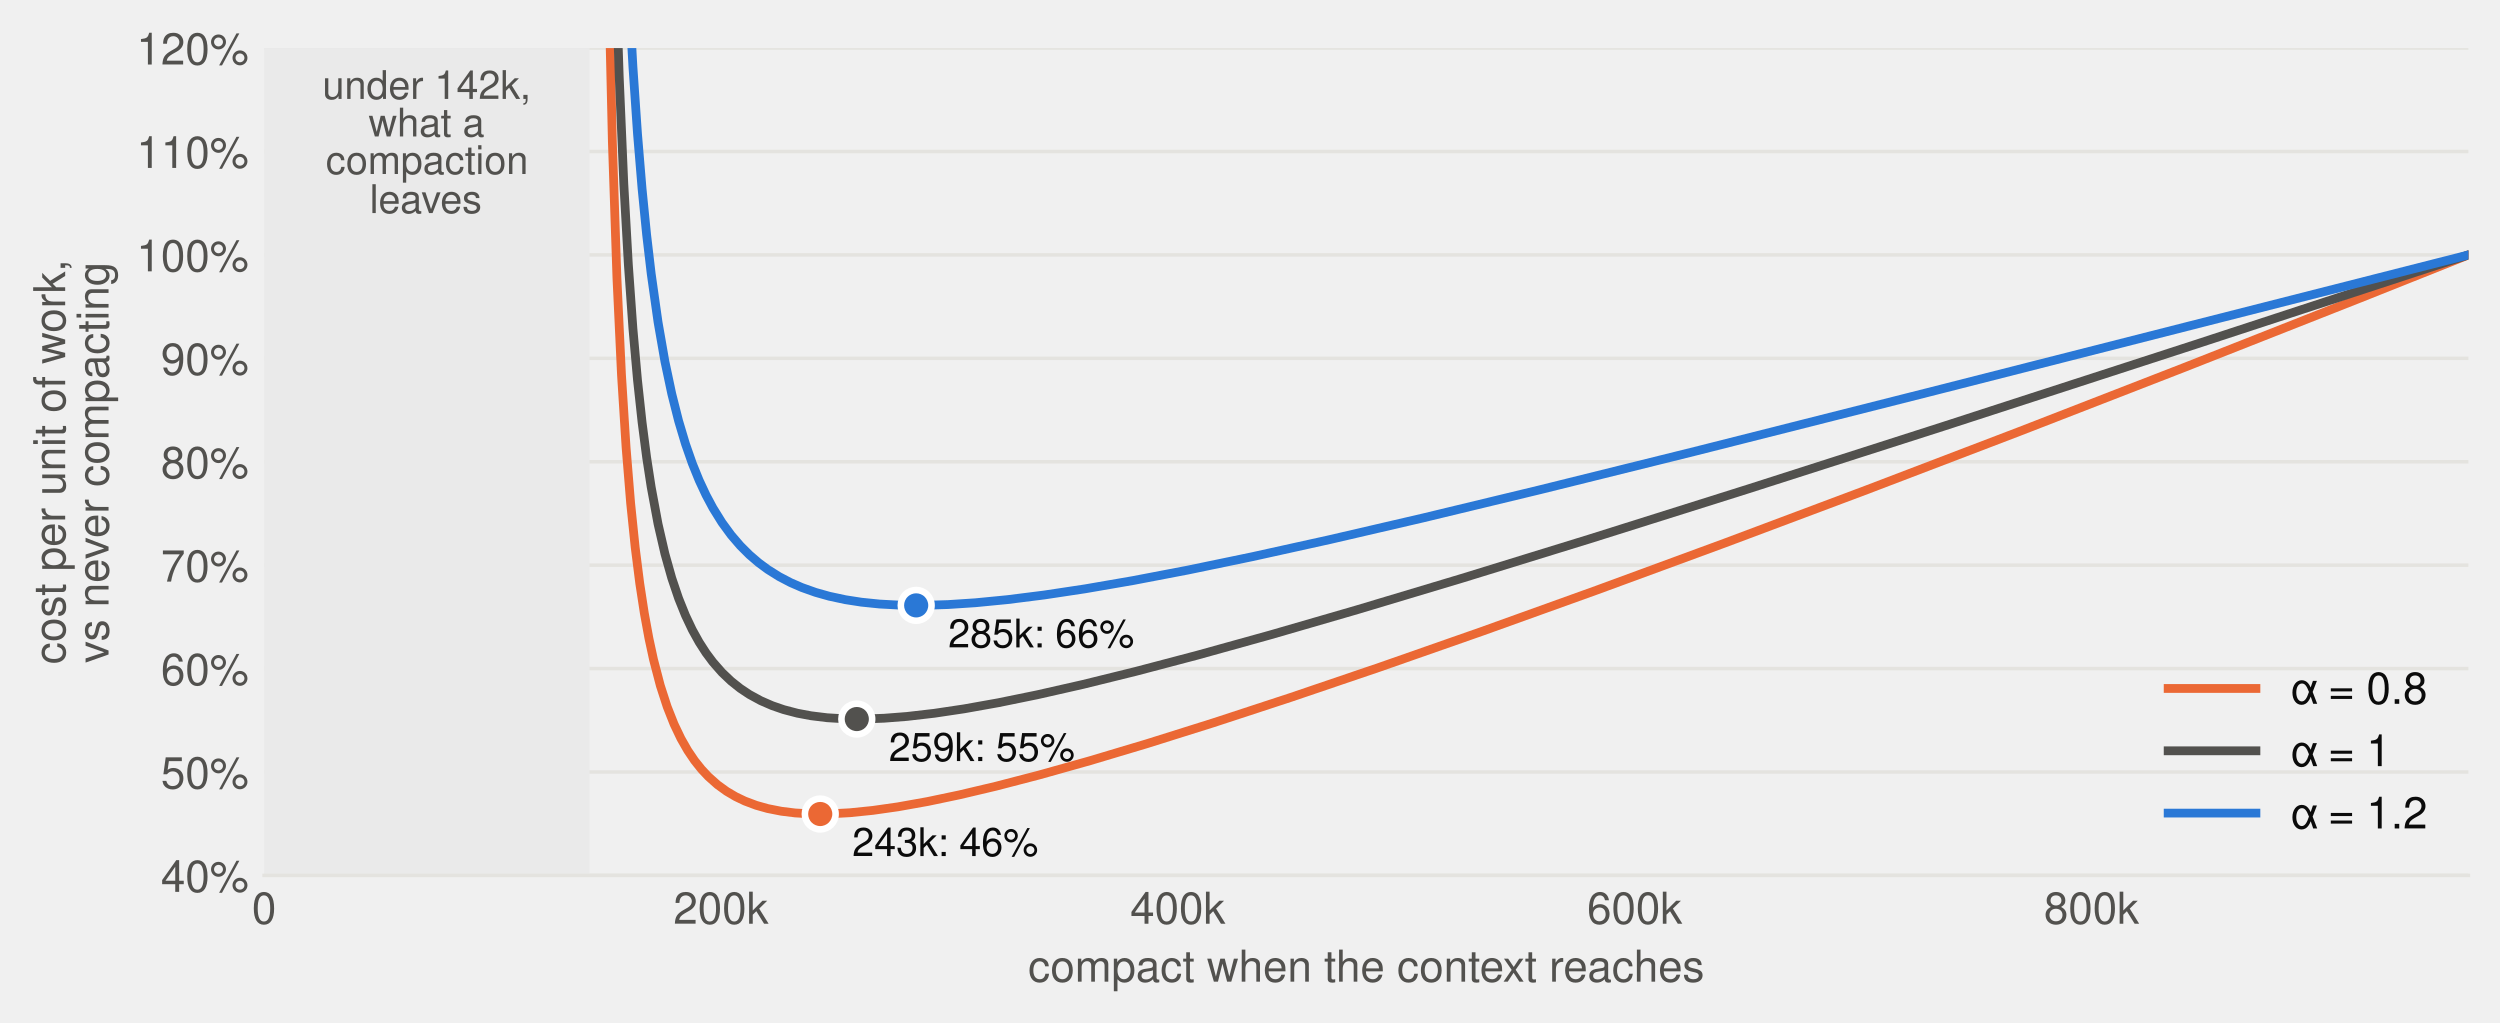
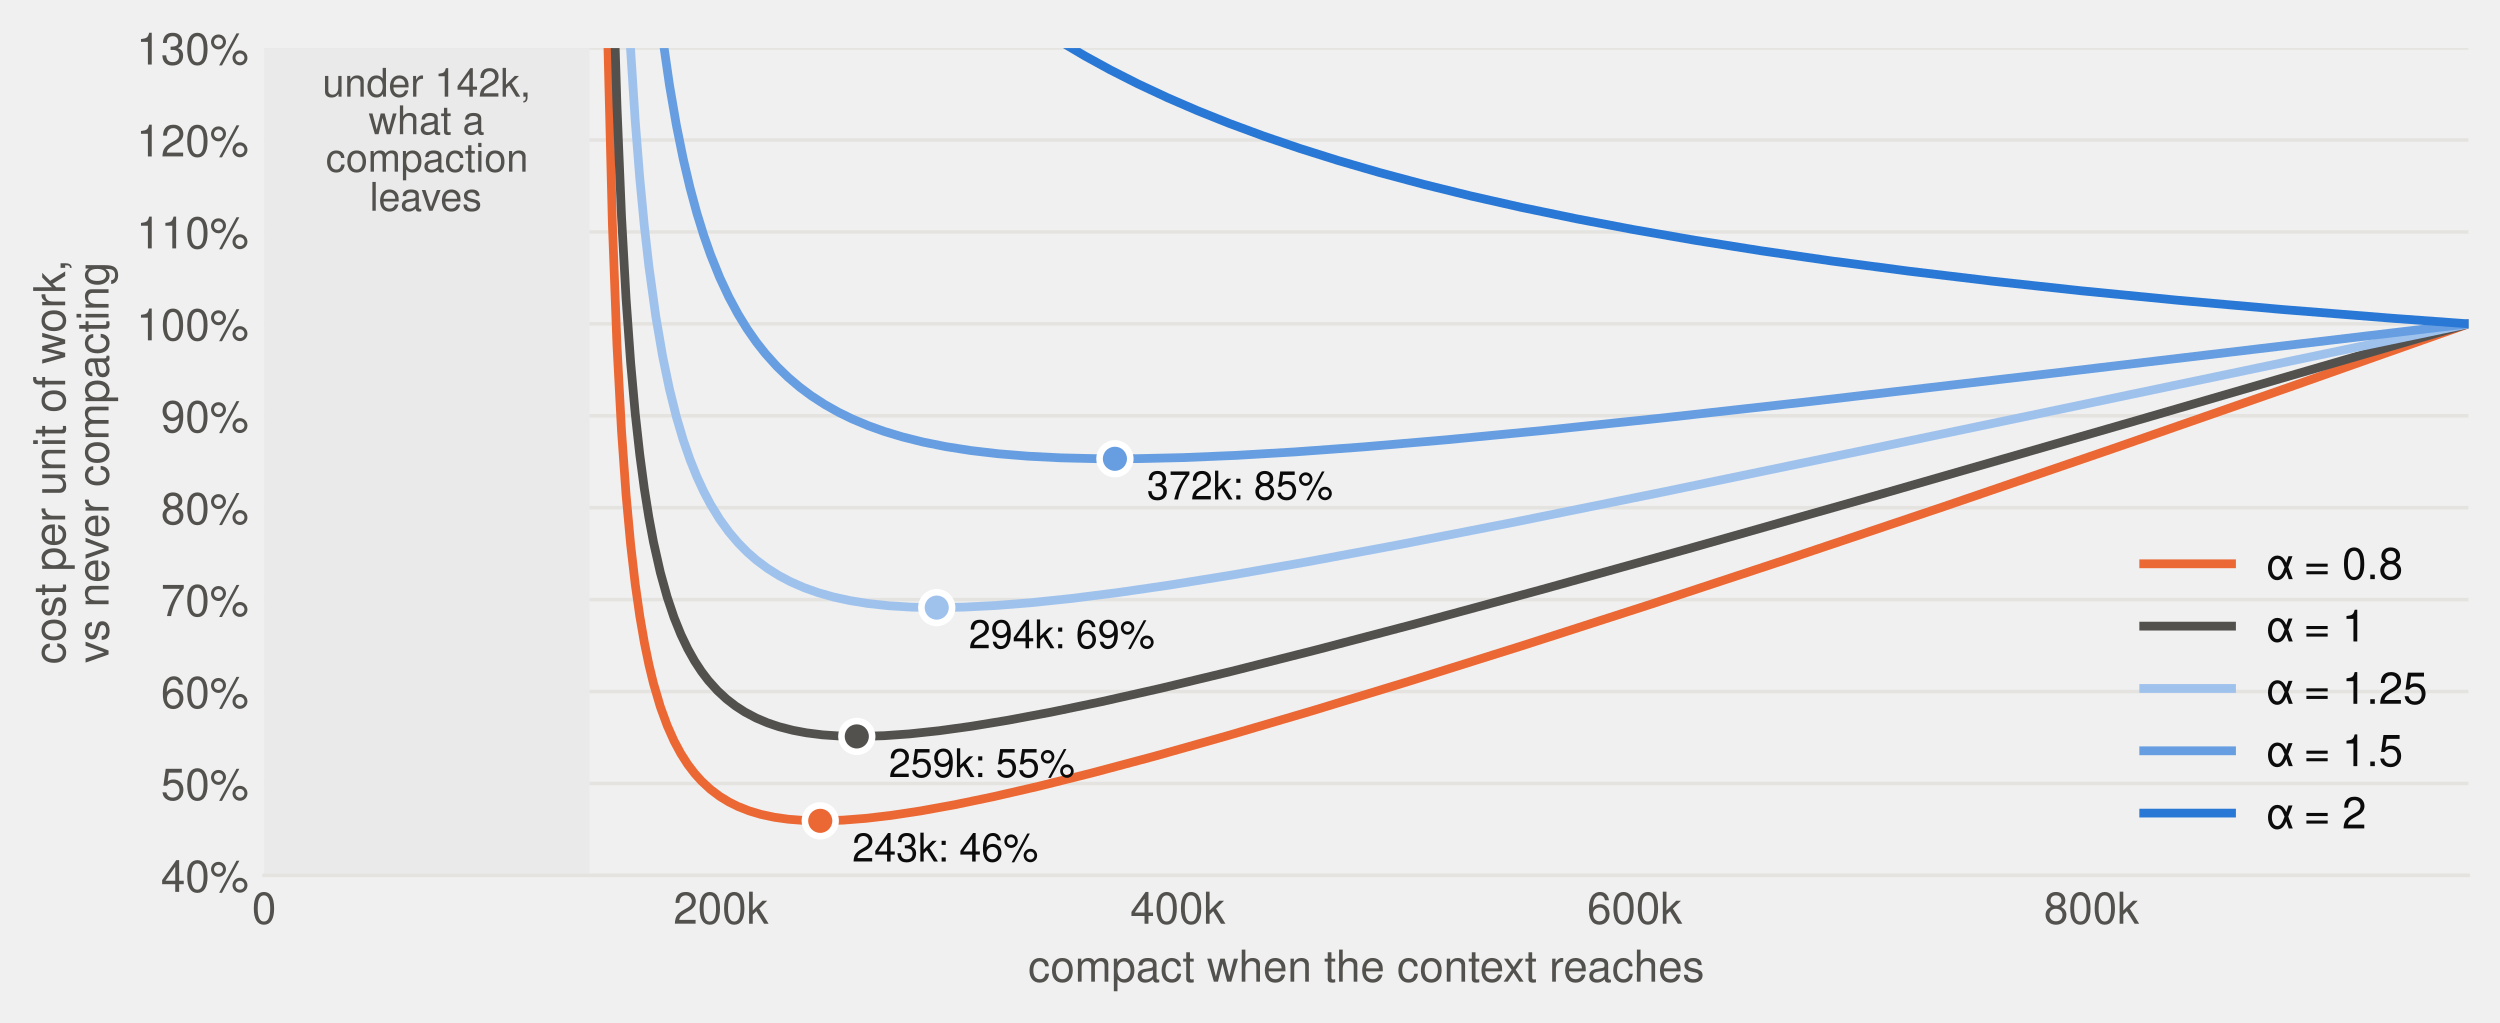
<svg xmlns="http://www.w3.org/2000/svg" xmlns:xlink="http://www.w3.org/1999/xlink" width="569.568pt" height="232.93pt" viewBox="0 0 569.568 232.93" version="1.1">
  <defs>
    <style type="text/css">*{stroke-linejoin: round; stroke-linecap: butt}</style>
  </defs>
  <g id="figure_1">
    <g id="patch_1">
      <path d="M 0 232.93  L 569.568 232.93  L 569.568 0  L 0 0  L 0 232.93  z " style="fill: none" />
    </g>
    <g id="axes_1">
      <g id="patch_2">
        <path d="M 60.168 199.446  L 562.368 199.446  L 562.368 10.95  L 60.168 10.95  L 60.168 199.446  z " style="fill: none" />
      </g>
      <g id="matplotlib.axis_1">
        <g id="xtick_1">
          <g id="line2d_1" />
          <g id="text_1">
            <text style="font-size: 10px; font-family: 'Helvetica', 'Arial', 'DejaVu Sans'; text-anchor: middle; fill: #52514e" x="60.168" y="210.446" transform="rotate(-0 60.16758 210.446)">0</text>
          </g>
        </g>
        <g id="xtick_2">
          <g id="line2d_2" />
          <g id="text_2">
            <text style="font-size: 10px; font-family: 'Helvetica', 'Arial', 'DejaVu Sans'; text-anchor: middle; fill: #52514e" x="164.25" y="210.446" transform="rotate(-0 164.2505 210.446)">200k</text>
          </g>
        </g>
        <g id="xtick_3">
          <g id="line2d_3" />
          <g id="text_3">
            <text style="font-size: 10px; font-family: 'Helvetica', 'Arial', 'DejaVu Sans'; text-anchor: middle; fill: #52514e" x="268.333" y="210.446" transform="rotate(-0 268.3334 210.446)">400k</text>
          </g>
        </g>
        <g id="xtick_4">
          <g id="line2d_4" />
          <g id="text_4">
            <text style="font-size: 10px; font-family: 'Helvetica', 'Arial', 'DejaVu Sans'; text-anchor: middle; fill: #52514e" x="372.416" y="210.446" transform="rotate(-0 372.4163 210.446)">600k</text>
          </g>
        </g>
        <g id="xtick_5">
          <g id="line2d_5" />
          <g id="text_5">
            <text style="font-size: 10px; font-family: 'Helvetica', 'Arial', 'DejaVu Sans'; text-anchor: middle; fill: #52514e" x="476.499" y="210.446" transform="rotate(-0 476.4992 210.446)">800k</text>
          </g>
        </g>
        <g id="text_6">
          <text style="font-size: 10px; font-family: 'Helvetica', 'Arial', 'DejaVu Sans'; text-anchor: middle; fill: #52514e" x="311.268" y="223.645" transform="rotate(-0 311.2676 223.6452)">compact when the context reaches</text>
        </g>
      </g>
      <g id="matplotlib.axis_2">
        <g id="ytick_1">
          <g id="line2d_6">
-             <path d="M 60.168 199.446  L 562.368 199.446  " clip-path="url(#p504b10a939)" style="fill: none; stroke: #e4e3df; stroke-width: 0.8; stroke-linecap: square" />
+             <path d="M 60.168 199.446  L 562.368 199.446  " clip-path="url(#p92335eda85)" style="fill: none; stroke: #e4e3df; stroke-width: 0.8; stroke-linecap: square" />
          </g>
          <g id="line2d_7" />
          <g id="text_7">
            <text style="font-size: 10px; font-family: 'Helvetica', 'Arial', 'DejaVu Sans'; text-anchor: end; fill: #52514e" x="56.668" y="203.196" transform="rotate(-0 56.66758 203.196)">40%</text>
          </g>
        </g>
        <g id="ytick_2">
          <g id="line2d_8">
-             <path d="M 60.168 175.884  L 562.368 175.884  " clip-path="url(#p504b10a939)" style="fill: none; stroke: #e4e3df; stroke-width: 0.8; stroke-linecap: square" />
+             <path d="M 60.168 178.502  L 562.368 178.502  " clip-path="url(#p92335eda85)" style="fill: none; stroke: #e4e3df; stroke-width: 0.8; stroke-linecap: square" />
          </g>
          <g id="line2d_9" />
          <g id="text_8">
-             <text style="font-size: 10px; font-family: 'Helvetica', 'Arial', 'DejaVu Sans'; text-anchor: end; fill: #52514e" x="56.668" y="179.634" transform="rotate(-0 56.66758 179.634)">50%</text>
+             <text style="font-size: 10px; font-family: 'Helvetica', 'Arial', 'DejaVu Sans'; text-anchor: end; fill: #52514e" x="56.668" y="182.252" transform="rotate(-0 56.66758 182.252)">50%</text>
          </g>
        </g>
        <g id="ytick_3">
          <g id="line2d_10">
-             <path d="M 60.168 152.322  L 562.368 152.322  " clip-path="url(#p504b10a939)" style="fill: none; stroke: #e4e3df; stroke-width: 0.8; stroke-linecap: square" />
+             <path d="M 60.168 157.558  L 562.368 157.558  " clip-path="url(#p92335eda85)" style="fill: none; stroke: #e4e3df; stroke-width: 0.8; stroke-linecap: square" />
          </g>
          <g id="line2d_11" />
          <g id="text_9">
-             <text style="font-size: 10px; font-family: 'Helvetica', 'Arial', 'DejaVu Sans'; text-anchor: end; fill: #52514e" x="56.668" y="156.072" transform="rotate(-0 56.66758 156.072)">60%</text>
+             <text style="font-size: 10px; font-family: 'Helvetica', 'Arial', 'DejaVu Sans'; text-anchor: end; fill: #52514e" x="56.668" y="161.308" transform="rotate(-0 56.66758 161.308)">60%</text>
          </g>
        </g>
        <g id="ytick_4">
          <g id="line2d_12">
-             <path d="M 60.168 128.76  L 562.368 128.76  " clip-path="url(#p504b10a939)" style="fill: none; stroke: #e4e3df; stroke-width: 0.8; stroke-linecap: square" />
+             <path d="M 60.168 136.614  L 562.368 136.614  " clip-path="url(#p92335eda85)" style="fill: none; stroke: #e4e3df; stroke-width: 0.8; stroke-linecap: square" />
          </g>
          <g id="line2d_13" />
          <g id="text_10">
-             <text style="font-size: 10px; font-family: 'Helvetica', 'Arial', 'DejaVu Sans'; text-anchor: end; fill: #52514e" x="56.668" y="132.51" transform="rotate(-0 56.66758 132.51)">70%</text>
+             <text style="font-size: 10px; font-family: 'Helvetica', 'Arial', 'DejaVu Sans'; text-anchor: end; fill: #52514e" x="56.668" y="140.364" transform="rotate(-0 56.66758 140.364)">70%</text>
          </g>
        </g>
        <g id="ytick_5">
          <g id="line2d_14">
-             <path d="M 60.168 105.198  L 562.368 105.198  " clip-path="url(#p504b10a939)" style="fill: none; stroke: #e4e3df; stroke-width: 0.8; stroke-linecap: square" />
+             <path d="M 60.168 115.67  L 562.368 115.67  " clip-path="url(#p92335eda85)" style="fill: none; stroke: #e4e3df; stroke-width: 0.8; stroke-linecap: square" />
          </g>
          <g id="line2d_15" />
          <g id="text_11">
-             <text style="font-size: 10px; font-family: 'Helvetica', 'Arial', 'DejaVu Sans'; text-anchor: end; fill: #52514e" x="56.668" y="108.948" transform="rotate(-0 56.66758 108.948)">80%</text>
+             <text style="font-size: 10px; font-family: 'Helvetica', 'Arial', 'DejaVu Sans'; text-anchor: end; fill: #52514e" x="56.668" y="119.42" transform="rotate(-0 56.66758 119.42)">80%</text>
          </g>
        </g>
        <g id="ytick_6">
          <g id="line2d_16">
-             <path d="M 60.168 81.636  L 562.368 81.636  " clip-path="url(#p504b10a939)" style="fill: none; stroke: #e4e3df; stroke-width: 0.8; stroke-linecap: square" />
+             <path d="M 60.168 94.726  L 562.368 94.726  " clip-path="url(#p92335eda85)" style="fill: none; stroke: #e4e3df; stroke-width: 0.8; stroke-linecap: square" />
          </g>
          <g id="line2d_17" />
          <g id="text_12">
-             <text style="font-size: 10px; font-family: 'Helvetica', 'Arial', 'DejaVu Sans'; text-anchor: end; fill: #52514e" x="56.668" y="85.386" transform="rotate(-0 56.66758 85.386)">90%</text>
+             <text style="font-size: 10px; font-family: 'Helvetica', 'Arial', 'DejaVu Sans'; text-anchor: end; fill: #52514e" x="56.668" y="98.476" transform="rotate(-0 56.66758 98.476)">90%</text>
          </g>
        </g>
        <g id="ytick_7">
          <g id="line2d_18">
-             <path d="M 60.168 58.074  L 562.368 58.074  " clip-path="url(#p504b10a939)" style="fill: none; stroke: #e4e3df; stroke-width: 0.8; stroke-linecap: square" />
+             <path d="M 60.168 73.782  L 562.368 73.782  " clip-path="url(#p92335eda85)" style="fill: none; stroke: #e4e3df; stroke-width: 0.8; stroke-linecap: square" />
          </g>
          <g id="line2d_19" />
          <g id="text_13">
-             <text style="font-size: 10px; font-family: 'Helvetica', 'Arial', 'DejaVu Sans'; text-anchor: end; fill: #52514e" x="56.668" y="61.824" transform="rotate(-0 56.66758 61.824)">100%</text>
+             <text style="font-size: 10px; font-family: 'Helvetica', 'Arial', 'DejaVu Sans'; text-anchor: end; fill: #52514e" x="56.668" y="77.532" transform="rotate(-0 56.66758 77.532)">100%</text>
          </g>
        </g>
        <g id="ytick_8">
          <g id="line2d_20">
-             <path d="M 60.168 34.512  L 562.368 34.512  " clip-path="url(#p504b10a939)" style="fill: none; stroke: #e4e3df; stroke-width: 0.8; stroke-linecap: square" />
+             <path d="M 60.168 52.838  L 562.368 52.838  " clip-path="url(#p92335eda85)" style="fill: none; stroke: #e4e3df; stroke-width: 0.8; stroke-linecap: square" />
          </g>
          <g id="line2d_21" />
          <g id="text_14">
-             <text style="font-size: 10px; font-family: 'Helvetica', 'Arial', 'DejaVu Sans'; text-anchor: end; fill: #52514e" x="56.668" y="38.262" transform="rotate(-0 56.66758 38.262)">110%</text>
+             <text style="font-size: 10px; font-family: 'Helvetica', 'Arial', 'DejaVu Sans'; text-anchor: end; fill: #52514e" x="56.668" y="56.588" transform="rotate(-0 56.66758 56.588)">110%</text>
          </g>
        </g>
        <g id="ytick_9">
          <g id="line2d_22">
-             <path d="M 60.168 10.95  L 562.368 10.95  " clip-path="url(#p504b10a939)" style="fill: none; stroke: #e4e3df; stroke-width: 0.8; stroke-linecap: square" />
+             <path d="M 60.168 31.894  L 562.368 31.894  " clip-path="url(#p92335eda85)" style="fill: none; stroke: #e4e3df; stroke-width: 0.8; stroke-linecap: square" />
          </g>
          <g id="line2d_23" />
          <g id="text_15">
-             <text style="font-size: 10px; font-family: 'Helvetica', 'Arial', 'DejaVu Sans'; text-anchor: end; fill: #52514e" x="56.668" y="14.7" transform="rotate(-0 56.66758 14.7)">120%</text>
-           </g>
-         </g>
-         <g id="text_16">
+             <text style="font-size: 10px; font-family: 'Helvetica', 'Arial', 'DejaVu Sans'; text-anchor: end; fill: #52514e" x="56.668" y="35.644" transform="rotate(-0 56.66758 35.644)">120%</text>
+           </g>
+         </g>
+         <g id="ytick_10">
+           <g id="line2d_24">
+             <path d="M 60.168 10.95  L 562.368 10.95  " clip-path="url(#p92335eda85)" style="fill: none; stroke: #e4e3df; stroke-width: 0.8; stroke-linecap: square" />
+           </g>
+           <g id="line2d_25" />
+           <g id="text_16">
+             <text style="font-size: 10px; font-family: 'Helvetica', 'Arial', 'DejaVu Sans'; text-anchor: end; fill: #52514e" x="56.668" y="14.7" transform="rotate(-0 56.66758 14.7)">130%</text>
+           </g>
+         </g>
+         <g id="text_17">
          <text style="font-size: 10px; font-family: 'Helvetica', 'Arial', 'DejaVu Sans'; fill: #52514e" transform="translate(14.84893 151.3253) rotate(-90)">cost per unit of work,</text>
          <text style="font-size: 10px; font-family: 'Helvetica', 'Arial', 'DejaVu Sans'; fill: #52514e" transform="translate(24.73115 151.0496) rotate(-90)">vs never compacting</text>
        </g>
      </g>
      <g id="patch_3">
-         <path d="M 60.168 199.446  L 134.31 199.446  L 134.31 10.95  L 60.168 10.95  z " clip-path="url(#p504b10a939)" style="fill: #eaeaea" />
-       </g>
-       <g id="line2d_24">
-         <path d="M 138.743 -1  L 139.514 32.29  L 140.555 63.359  L 141.595 85.446  L 142.636 101.92  L 143.677 114.651  L 144.718 124.763  L 145.759 132.969  L 146.8 139.746  L 147.84 145.425  L 148.881 150.239  L 150.442 156.207  L 152.004 161.025  L 153.565 164.971  L 155.126 168.243  L 156.687 170.981  L 158.249 173.29  L 159.81 175.248  L 161.371 176.917  L 163.453 178.771  L 165.534 180.279  L 167.616 181.505  L 169.698 182.501  L 172.3 183.477  L 174.902 184.209  L 178.024 184.826  L 181.147 185.211  L 184.79 185.425  L 188.953 185.42  L 193.637 185.163  L 198.841 184.633  L 204.566 183.818  L 211.331 182.61  L 218.617 181.082  L 226.943 179.113  L 236.831 176.542  L 248.28 173.325  L 261.291 169.436  L 276.383 164.69  L 294.077 158.886  L 314.373 151.988  L 337.792 143.785  L 363.812 134.432  L 392.956 123.718  L 425.221 111.615  L 460.089 98.297  L 497.559 83.746  L 537.631 67.943  L 562.368 58.074  L 562.368 58.074  " clip-path="url(#p504b10a939)" style="fill: none; stroke: #eb6834; stroke-width: 2; stroke-linecap: square" />
-       </g>
-       <g id="line2d_25">
-         <path d="M 140.462 -1  L 141.075 17.461  L 142.116 41.793  L 143.157 60.317  L 144.197 74.868  L 145.238 86.581  L 146.279 96.195  L 147.32 104.216  L 148.361 110.996  L 149.922 119.384  L 151.483 126.152  L 153.045 131.704  L 154.606 136.322  L 156.167 140.204  L 157.728 143.499  L 159.289 146.317  L 160.851 148.742  L 162.412 150.838  L 164.494 153.212  L 166.575 155.189  L 168.657 156.842  L 170.739 158.226  L 173.341 159.644  L 175.943 160.775  L 178.545 161.67  L 181.667 162.487  L 184.79 163.073  L 188.433 163.519  L 192.596 163.773  L 196.759 163.806  L 201.443 163.631  L 206.647 163.225  L 212.892 162.502  L 219.658 161.492  L 227.464 160.098  L 236.311 158.291  L 246.719 155.93  L 258.689 152.98  L 272.74 149.28  L 289.393 144.656  L 309.169 138.923  L 333.108 131.741  L 362.251 122.753  L 398.16 111.434  L 442.915 97.083  L 500.161 78.481  L 562.368 58.074  L 562.368 58.074  " clip-path="url(#p504b10a939)" style="fill: none; stroke: #52514e; stroke-width: 2; stroke-linecap: square" />
+         <path d="M 60.168 199.446  L 134.31 199.446  L 134.31 10.95  L 60.168 10.95  z " clip-path="url(#p92335eda85)" style="fill: #eaeaea" />
      </g>
      <g id="line2d_26">
-         <path d="M 143.297 -1  L 144.197 15.212  L 145.238 30.457  L 146.279 42.999  L 147.32 53.485  L 148.361 62.372  L 149.922 73.405  L 151.483 82.35  L 153.045 89.727  L 154.606 95.899  L 156.167 101.124  L 157.728 105.592  L 159.289 109.443  L 160.851 112.788  L 162.412 115.71  L 164.494 119.063  L 166.575 121.904  L 168.657 124.327  L 170.739 126.404  L 172.82 128.19  L 174.902 129.73  L 177.504 131.364  L 180.106 132.726  L 182.708 133.859  L 185.831 134.967  L 188.953 135.845  L 192.596 136.626  L 196.239 137.191  L 200.402 137.617  L 205.086 137.867  L 210.29 137.912  L 216.015 137.734  L 222.26 137.321  L 229.545 136.61  L 237.872 135.561  L 247.24 134.148  L 258.168 132.261  L 270.658 129.87  L 285.23 126.849  L 302.924 122.94  L 324.261 117.988  L 350.802 111.589  L 386.19 102.815  L 439.272 89.399  L 562.368 58.074  L 562.368 58.074  " clip-path="url(#p504b10a939)" style="fill: none; stroke: #2a78d6; stroke-width: 2; stroke-linecap: square" />
+         <path d="M 138.293 -1  L 138.473 9.276  L 139.514 50.863  L 140.555 78.48  L 141.595 98.113  L 142.636 112.756  L 143.677 124.073  L 144.718 133.061  L 145.759 140.355  L 146.8 146.38  L 147.84 151.427  L 148.881 155.707  L 150.442 161.011  L 152.004 165.294  L 153.565 168.802  L 155.126 171.71  L 156.687 174.144  L 158.249 176.196  L 159.81 177.937  L 161.892 179.864  L 163.973 181.429  L 166.055 182.702  L 168.137 183.738  L 170.739 184.76  L 173.341 185.535  L 176.463 186.204  L 179.586 186.644  L 183.229 186.926  L 187.392 187.004  L 192.076 186.849  L 197.28 186.441  L 203.004 185.77  L 209.77 184.746  L 217.576 183.327  L 226.423 181.487  L 236.831 179.087  L 248.801 176.093  L 262.852 172.343  L 279.505 167.656  L 298.761 161.996  L 321.138 155.176  L 346.639 147.165  L 375.262 137.938  L 407.527 127.299  L 442.915 115.392  L 481.426 102.196  L 522.539 87.87  L 562.368 73.782  L 562.368 73.782  " clip-path="url(#p92335eda85)" style="fill: none; stroke: #eb6834; stroke-width: 2; stroke-linecap: square" />
+       </g>
+       <g id="line2d_27">
+         <path d="M 139.789 -1  L 140.555 24.125  L 141.595 49.279  L 142.636 68.067  L 143.677 82.611  L 144.718 94.184  L 145.759 103.596  L 146.8 111.387  L 147.84 117.932  L 148.881 123.498  L 150.442 130.425  L 152.004 136.047  L 153.565 140.682  L 155.126 144.551  L 156.687 147.816  L 158.249 150.594  L 159.81 152.974  L 161.371 155.026  L 163.453 157.343  L 165.534 159.268  L 167.616 160.874  L 169.698 162.218  L 172.3 163.596  L 174.902 164.697  L 177.504 165.572  L 180.626 166.376  L 183.749 166.961  L 187.392 167.419  L 191.555 167.7  L 196.239 167.772  L 201.443 167.611  L 207.168 167.204  L 213.933 166.481  L 221.219 165.477  L 229.545 164.109  L 239.433 162.255  L 250.882 159.875  L 264.413 156.827  L 280.546 152.952  L 299.801 148.086  L 322.7 142.064  L 350.802 134.436  L 385.67 124.734  L 429.905 112.184  L 486.63 95.846  L 561.049 74.168  L 562.368 73.782  L 562.368 73.782  " clip-path="url(#p92335eda85)" style="fill: none; stroke: #52514e; stroke-width: 2; stroke-linecap: square" />
+       </g>
+       <g id="line2d_28">
+         <path d="M 143.014 -1  L 143.677 11.429  L 144.718 27.523  L 145.759 40.645  L 146.8 51.537  L 147.84 60.714  L 149.402 72.041  L 150.963 81.172  L 152.524 88.672  L 154.085 94.927  L 155.647 100.211  L 157.208 104.722  L 158.769 108.608  L 160.33 111.981  L 161.892 114.93  L 163.973 118.315  L 166.055 121.188  L 168.137 123.645  L 170.218 125.758  L 172.3 127.583  L 174.902 129.527  L 177.504 131.159  L 180.106 132.533  L 183.229 133.899  L 186.351 135.009  L 189.994 136.038  L 193.637 136.831  L 197.8 137.5  L 202.484 138.006  L 207.688 138.321  L 213.413 138.428  L 219.658 138.315  L 226.943 137.945  L 234.75 137.325  L 244.117 136.346  L 254.525 135.029  L 266.495 133.29  L 280.546 131.024  L 297.72 128.018  L 318.536 124.136  L 344.557 119.044  L 378.904 112.083  L 430.425 101.389  L 562.368 73.782  L 562.368 73.782  " clip-path="url(#p92335eda85)" style="fill: none; stroke: #9fc2ed; stroke-width: 2; stroke-linecap: square" />
+       </g>
+       <g id="line2d_29">
+         <path d="M 149.795 -1  L 150.963 8.565  L 152.524 19.378  L 154.085 28.451  L 155.647 36.167  L 157.208 42.803  L 158.769 48.564  L 160.33 53.61  L 161.892 58.06  L 163.973 63.23  L 166.055 67.683  L 168.137 71.553  L 170.218 74.941  L 172.3 77.924  L 174.382 80.567  L 176.984 83.467  L 179.586 85.99  L 182.188 88.197  L 184.79 90.138  L 187.912 92.168  L 191.035 93.924  L 194.157 95.448  L 197.8 96.978  L 201.443 98.283  L 205.606 99.542  L 210.29 100.711  L 215.494 101.755  L 221.219 102.65  L 227.464 103.379  L 234.229 103.931  L 241.515 104.303  L 249.842 104.5  L 259.209 104.49  L 269.617 104.251  L 281.587 103.748  L 295.118 102.952  L 310.73 101.808  L 329.465 100.201  L 351.843 98.046  L 378.904 95.208  L 413.772 91.319  L 463.732 85.504  L 562.368 73.782  L 562.368 73.782  " clip-path="url(#p92335eda85)" style="fill: none; stroke: #669ee1; stroke-width: 2; stroke-linecap: square" />
+       </g>
+       <g id="line2d_30">
+         <path d="M 226.499 -1  L 231.107 2.459  L 236.311 6.068  L 241.515 9.402  L 247.24 12.792  L 252.964 15.926  L 259.209 19.09  L 265.974 22.256  L 272.74 25.182  L 280.026 28.099  L 287.832 30.986  L 296.159 33.83  L 305.006 36.616  L 314.373 39.336  L 324.261 41.981  L 335.19 44.669  L 346.639 47.255  L 359.129 49.841  L 372.139 52.308  L 386.19 54.748  L 401.282 57.141  L 417.415 59.475  L 435.109 61.805  L 453.844 64.045  L 474.14 66.246  L 495.998 68.39  L 519.937 70.51  L 545.437 72.543  L 562.368 73.782  L 562.368 73.782  " clip-path="url(#p92335eda85)" style="fill: none; stroke: #2a78d6; stroke-width: 2; stroke-linecap: square" />
      </g>
      <g id="patch_4">
        <path d="M 60.168 199.446  L 562.368 199.446  " style="fill: none; stroke: #e4e3df; stroke-width: 0.8; stroke-linejoin: miter; stroke-linecap: square" />
      </g>
-       <g id="text_17">
-         <text style="font-size: 9px; font-family: 'Helvetica', 'Arial', 'DejaVu Sans'; fill: #52514e" transform="translate(73.47296 22.54643)">under 142k,</text>
-         <text style="font-size: 9px; font-family: 'Helvetica', 'Arial', 'DejaVu Sans'; fill: #52514e" transform="translate(83.98117 31.0938)">what a</text>
-         <text style="font-size: 9px; font-family: 'Helvetica', 'Arial', 'DejaVu Sans'; fill: #52514e" transform="translate(74.22812 39.64116)">compaction</text>
-         <text style="font-size: 9px; font-family: 'Helvetica', 'Arial', 'DejaVu Sans'; fill: #52514e" transform="translate(84.23148 48.53516)">leaves</text>
-       </g>
-       <g id="line2d_27">
+       <g id="text_18">
+         <text style="font-size: 9px; font-family: 'Helvetica', 'Arial', 'DejaVu Sans'; fill: #52514e" transform="translate(73.47296 22.02283)">under 142k,</text>
+         <text style="font-size: 9px; font-family: 'Helvetica', 'Arial', 'DejaVu Sans'; fill: #52514e" transform="translate(83.98117 30.5702)">what a</text>
+         <text style="font-size: 9px; font-family: 'Helvetica', 'Arial', 'DejaVu Sans'; fill: #52514e" transform="translate(74.22812 39.11756)">compaction</text>
+         <text style="font-size: 9px; font-family: 'Helvetica', 'Arial', 'DejaVu Sans'; fill: #52514e" transform="translate(84.23148 48.01156)">leaves</text>
+       </g>
+       <g id="line2d_31">
        <defs>
          <path id="mc287e890ce" d="M 0 3.5  C 0.928 3.5 1.819 3.131 2.475 2.475  C 3.131 1.819 3.5 0.928 3.5 0  C 3.5 -0.928 3.131 -1.819 2.475 -2.475  C 1.819 -3.131 0.928 -3.5 0 -3.5  C -0.928 -3.5 -1.819 -3.131 -2.475 -2.475  C -3.131 -1.819 -3.5 -0.928 -3.5 0  C -3.5 0.928 -3.131 1.819 -2.475 2.475  C -1.819 3.131 -0.928 3.5 0 3.5  z " style="stroke: #ffffff; stroke-width: 1.5" />
        </defs>
-         <g clip-path="url(#p504b10a939)">
-           <use xlink:href="#mc287e890ce" x="186.871" y="185.452" style="fill: #eb6834; stroke: #ffffff; stroke-width: 1.5" />
-         </g>
-       </g>
-       <g id="text_18">
-         <text style="font-size: 9px; font-family: 'Helvetica', 'Arial', 'DejaVu Sans'; text-anchor: start; fill: #0b0b0b" x="194.157" y="195.029" transform="rotate(-0 194.1573 195.0294)">243k: 46%</text>
-       </g>
-       <g id="line2d_28">
+         <g clip-path="url(#p92335eda85)">
+           <use xlink:href="#mc287e890ce" x="186.871" y="187.007" style="fill: #eb6834; stroke: #ffffff; stroke-width: 1.5" />
+         </g>
+       </g>
+       <g id="text_19">
+         <text style="font-size: 9px; font-family: 'Helvetica', 'Arial', 'DejaVu Sans'; text-anchor: start; fill: #0b0b0b" x="194.157" y="196.27" transform="rotate(-0 194.1573 196.2701)">243k: 46%</text>
+       </g>
+       <g id="line2d_32">
        <defs>
          <path id="m342513ac75" d="M 0 3.5  C 0.928 3.5 1.819 3.131 2.475 2.475  C 3.131 1.819 3.5 0.928 3.5 0  C 3.5 -0.928 3.131 -1.819 2.475 -2.475  C 1.819 -3.131 0.928 -3.5 0 -3.5  C -0.928 -3.5 -1.819 -3.131 -2.475 -2.475  C -3.131 -1.819 -3.5 -0.928 -3.5 0  C -3.5 0.928 -3.131 1.819 -2.475 2.475  C -1.819 3.131 -0.928 3.5 0 3.5  z " style="stroke: #ffffff; stroke-width: 1.5" />
        </defs>
-         <g clip-path="url(#p504b10a939)">
-           <use xlink:href="#m342513ac75" x="195.198" y="163.817" style="fill: #52514e; stroke: #ffffff; stroke-width: 1.5" />
-         </g>
-       </g>
-       <g id="text_19">
-         <text style="font-size: 9px; font-family: 'Helvetica', 'Arial', 'DejaVu Sans'; text-anchor: start; fill: #0b0b0b" x="202.484" y="173.394" transform="rotate(-0 202.4839 173.3941)">259k: 55%</text>
-       </g>
-       <g id="line2d_29">
-         <defs>
-           <path id="m560dafaeec" d="M 0 3.5  C 0.928 3.5 1.819 3.131 2.475 2.475  C 3.131 1.819 3.5 0.928 3.5 0  C 3.5 -0.928 3.131 -1.819 2.475 -2.475  C 1.819 -3.131 0.928 -3.5 0 -3.5  C -0.928 -3.5 -1.819 -3.131 -2.475 -2.475  C -3.131 -1.819 -3.5 -0.928 -3.5 0  C -3.5 0.928 -3.131 1.819 -2.475 2.475  C -1.819 3.131 -0.928 3.5 0 3.5  z " style="stroke: #ffffff; stroke-width: 1.5" />
-         </defs>
-         <g clip-path="url(#p504b10a939)">
-           <use xlink:href="#m560dafaeec" x="208.729" y="137.921" style="fill: #2a78d6; stroke: #ffffff; stroke-width: 1.5" />
+         <g clip-path="url(#p92335eda85)">
+           <use xlink:href="#m342513ac75" x="195.198" y="167.775" style="fill: #52514e; stroke: #ffffff; stroke-width: 1.5" />
        </g>
      </g>
      <g id="text_20">
-         <text style="font-size: 9px; font-family: 'Helvetica', 'Arial', 'DejaVu Sans'; text-anchor: start; fill: #0b0b0b" x="216.015" y="147.498" transform="rotate(-0 216.0147 147.4984)">285k: 66%</text>
+         <text style="font-size: 9px; font-family: 'Helvetica', 'Arial', 'DejaVu Sans'; text-anchor: start; fill: #0b0b0b" x="202.484" y="177.039" transform="rotate(-0 202.4839 177.0387)">259k: 55%</text>
+       </g>
+       <g id="line2d_33">
+         <defs>
+           <path id="m297c5e205b" d="M 0 3.5  C 0.928 3.5 1.819 3.131 2.475 2.475  C 3.131 1.819 3.5 0.928 3.5 0  C 3.5 -0.928 3.131 -1.819 2.475 -2.475  C 1.819 -3.131 0.928 -3.5 0 -3.5  C -0.928 -3.5 -1.819 -3.131 -2.475 -2.475  C -3.131 -1.819 -3.5 -0.928 -3.5 0  C -3.5 0.928 -3.131 1.819 -2.475 2.475  C -1.819 3.131 -0.928 3.5 0 3.5  z " style="stroke: #ffffff; stroke-width: 1.5" />
+         </defs>
+         <g clip-path="url(#p92335eda85)">
+           <use xlink:href="#m297c5e205b" x="213.413" y="138.428" style="fill: #9fc2ed; stroke: #ffffff; stroke-width: 1.5" />
+         </g>
+       </g>
+       <g id="text_21">
+         <text style="font-size: 9px; font-family: 'Helvetica', 'Arial', 'DejaVu Sans'; text-anchor: start; fill: #0b0b0b" x="220.698" y="147.691" transform="rotate(-0 220.6984 147.691)">294k: 69%</text>
+       </g>
+       <g id="line2d_34">
+         <defs>
+           <path id="m775127333a" d="M 0 3.5  C 0.928 3.5 1.819 3.131 2.475 2.475  C 3.131 1.819 3.5 0.928 3.5 0  C 3.5 -0.928 3.131 -1.819 2.475 -2.475  C 1.819 -3.131 0.928 -3.5 0 -3.5  C -0.928 -3.5 -1.819 -3.131 -2.475 -2.475  C -3.131 -1.819 -3.5 -0.928 -3.5 0  C -3.5 0.928 -3.131 1.819 -2.475 2.475  C -1.819 3.131 -0.928 3.5 0 3.5  z " style="stroke: #ffffff; stroke-width: 1.5" />
+         </defs>
+         <g clip-path="url(#p92335eda85)">
+           <use xlink:href="#m775127333a" x="254.005" y="104.522" style="fill: #669ee1; stroke: #ffffff; stroke-width: 1.5" />
+         </g>
+       </g>
+       <g id="text_22">
+         <text style="font-size: 9px; font-family: 'Helvetica', 'Arial', 'DejaVu Sans'; text-anchor: start; fill: #0b0b0b" x="261.291" y="113.786" transform="rotate(-0 261.2907 113.7857)">372k: 85%</text>
      </g>
      <g id="legend_1">
-         <g id="line2d_30">
-           <path d="M 493.963 156.848  L 503.963 156.848  L 513.963 156.848  " style="fill: none; stroke: #eb6834; stroke-width: 2; stroke-linecap: square" />
-         </g>
-         <g id="text_21">
-           <text style="font-size: 10px; font-family: 'Helvetica', 'Arial', 'DejaVu Sans'; text-anchor: start; fill: #0b0b0b" x="521.963" y="160.348" transform="rotate(-0 521.9629 160.3483)">α = 0.8</text>
-         </g>
-         <g id="line2d_31">
-           <path d="M 493.963 171.048  L 503.963 171.048  L 513.963 171.048  " style="fill: none; stroke: #52514e; stroke-width: 2; stroke-linecap: square" />
-         </g>
-         <g id="text_22">
-           <text style="font-size: 10px; font-family: 'Helvetica', 'Arial', 'DejaVu Sans'; text-anchor: start; fill: #0b0b0b" x="521.963" y="174.548" transform="rotate(-0 521.9629 174.5476)">α = 1</text>
-         </g>
-         <g id="line2d_32">
-           <path d="M 493.963 185.247  L 503.963 185.247  L 513.963 185.247  " style="fill: none; stroke: #2a78d6; stroke-width: 2; stroke-linecap: square" />
+         <g id="line2d_35">
+           <path d="M 488.402 128.45  L 498.402 128.45  L 508.402 128.45  " style="fill: none; stroke: #eb6834; stroke-width: 2; stroke-linecap: square" />
        </g>
        <g id="text_23">
-           <text style="font-size: 10px; font-family: 'Helvetica', 'Arial', 'DejaVu Sans'; text-anchor: start; fill: #0b0b0b" x="521.963" y="188.747" transform="rotate(-0 521.9629 188.7468)">α = 1.2</text>
+           <text style="font-size: 10px; font-family: 'Helvetica', 'Arial', 'DejaVu Sans'; text-anchor: start; fill: #0b0b0b" x="516.402" y="131.95" transform="rotate(-0 516.402 131.9499)">α = 0.8</text>
+         </g>
+         <g id="line2d_36">
+           <path d="M 488.402 142.649  L 498.402 142.649  L 508.402 142.649  " style="fill: none; stroke: #52514e; stroke-width: 2; stroke-linecap: square" />
+         </g>
+         <g id="text_24">
+           <text style="font-size: 10px; font-family: 'Helvetica', 'Arial', 'DejaVu Sans'; text-anchor: start; fill: #0b0b0b" x="516.402" y="146.149" transform="rotate(-0 516.402 146.1491)">α = 1</text>
+         </g>
+         <g id="line2d_37">
+           <path d="M 488.402 156.848  L 498.402 156.848  L 508.402 156.848  " style="fill: none; stroke: #9fc2ed; stroke-width: 2; stroke-linecap: square" />
+         </g>
+         <g id="text_25">
+           <text style="font-size: 10px; font-family: 'Helvetica', 'Arial', 'DejaVu Sans'; text-anchor: start; fill: #0b0b0b" x="516.402" y="160.348" transform="rotate(-0 516.402 160.3483)">α = 1.25</text>
+         </g>
+         <g id="line2d_38">
+           <path d="M 488.402 171.048  L 498.402 171.048  L 508.402 171.048  " style="fill: none; stroke: #669ee1; stroke-width: 2; stroke-linecap: square" />
+         </g>
+         <g id="text_26">
+           <text style="font-size: 10px; font-family: 'Helvetica', 'Arial', 'DejaVu Sans'; text-anchor: start; fill: #0b0b0b" x="516.402" y="174.548" transform="rotate(-0 516.402 174.5476)">α = 1.5</text>
+         </g>
+         <g id="line2d_39">
+           <path d="M 488.402 185.247  L 498.402 185.247  L 508.402 185.247  " style="fill: none; stroke: #2a78d6; stroke-width: 2; stroke-linecap: square" />
+         </g>
+         <g id="text_27">
+           <text style="font-size: 10px; font-family: 'Helvetica', 'Arial', 'DejaVu Sans'; text-anchor: start; fill: #0b0b0b" x="516.402" y="188.747" transform="rotate(-0 516.402 188.7468)">α = 2</text>
        </g>
      </g>
    </g>
  </g>
  <defs>
-     <clipPath id="p504b10a939">
+     <clipPath id="p92335eda85">
      <rect x="60.168" y="10.95" width="502.2" height="188.496" />
    </clipPath>
  </defs>
</svg>
